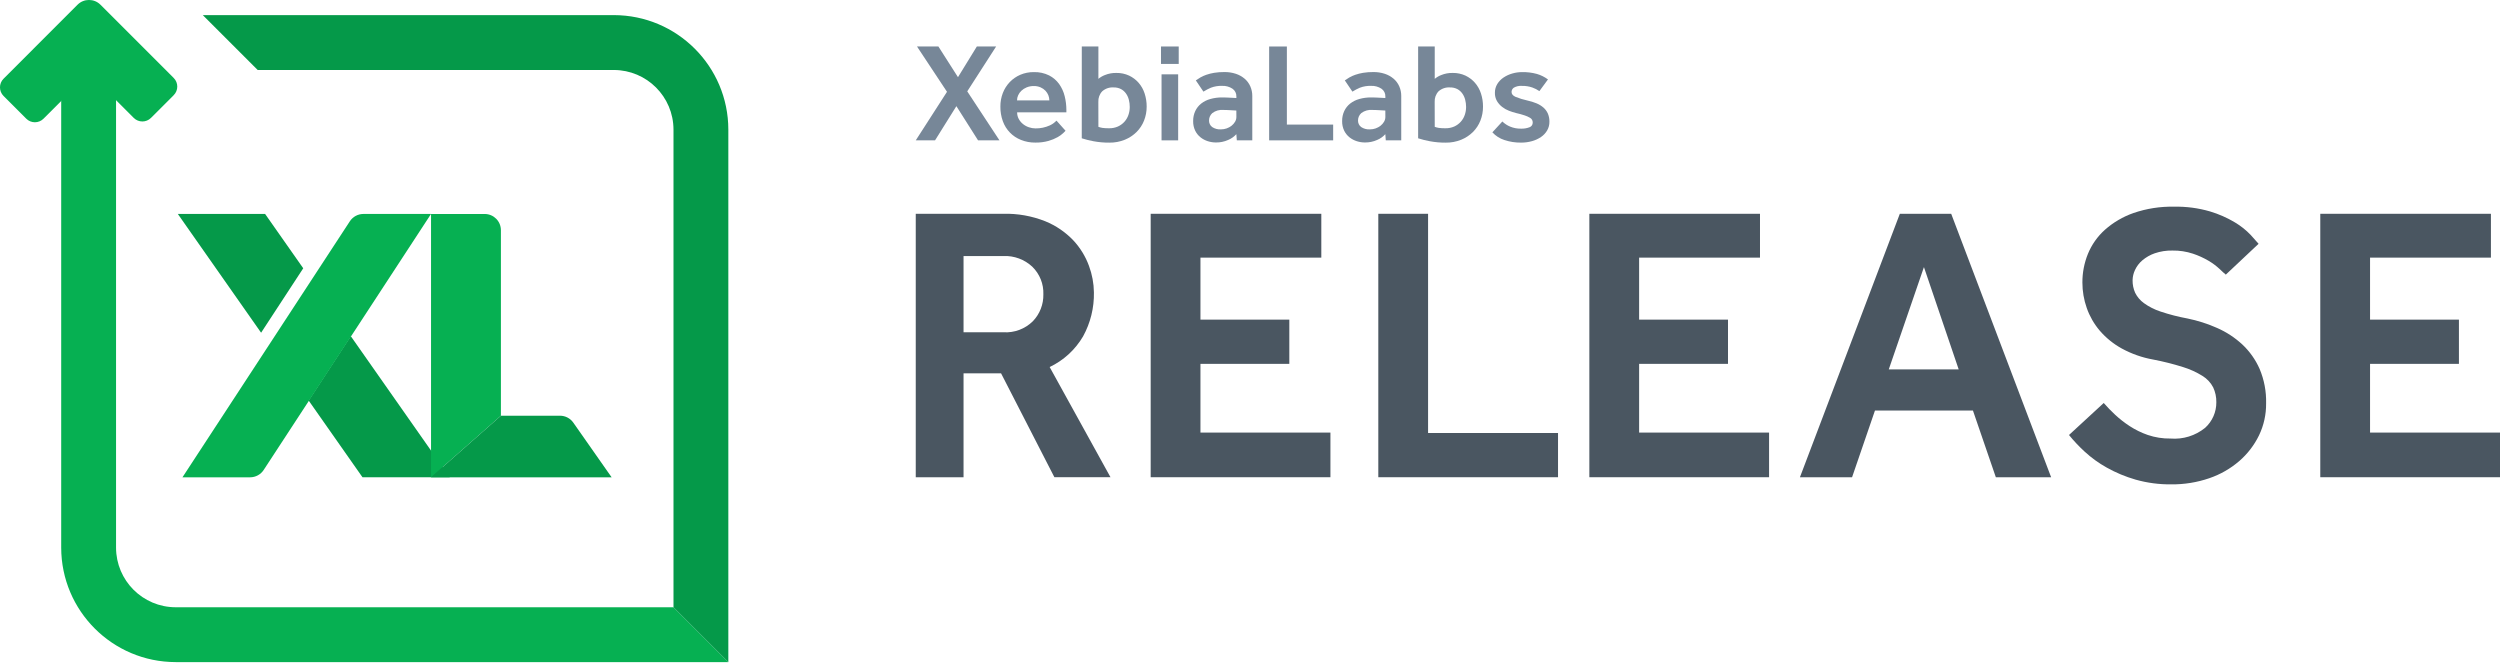
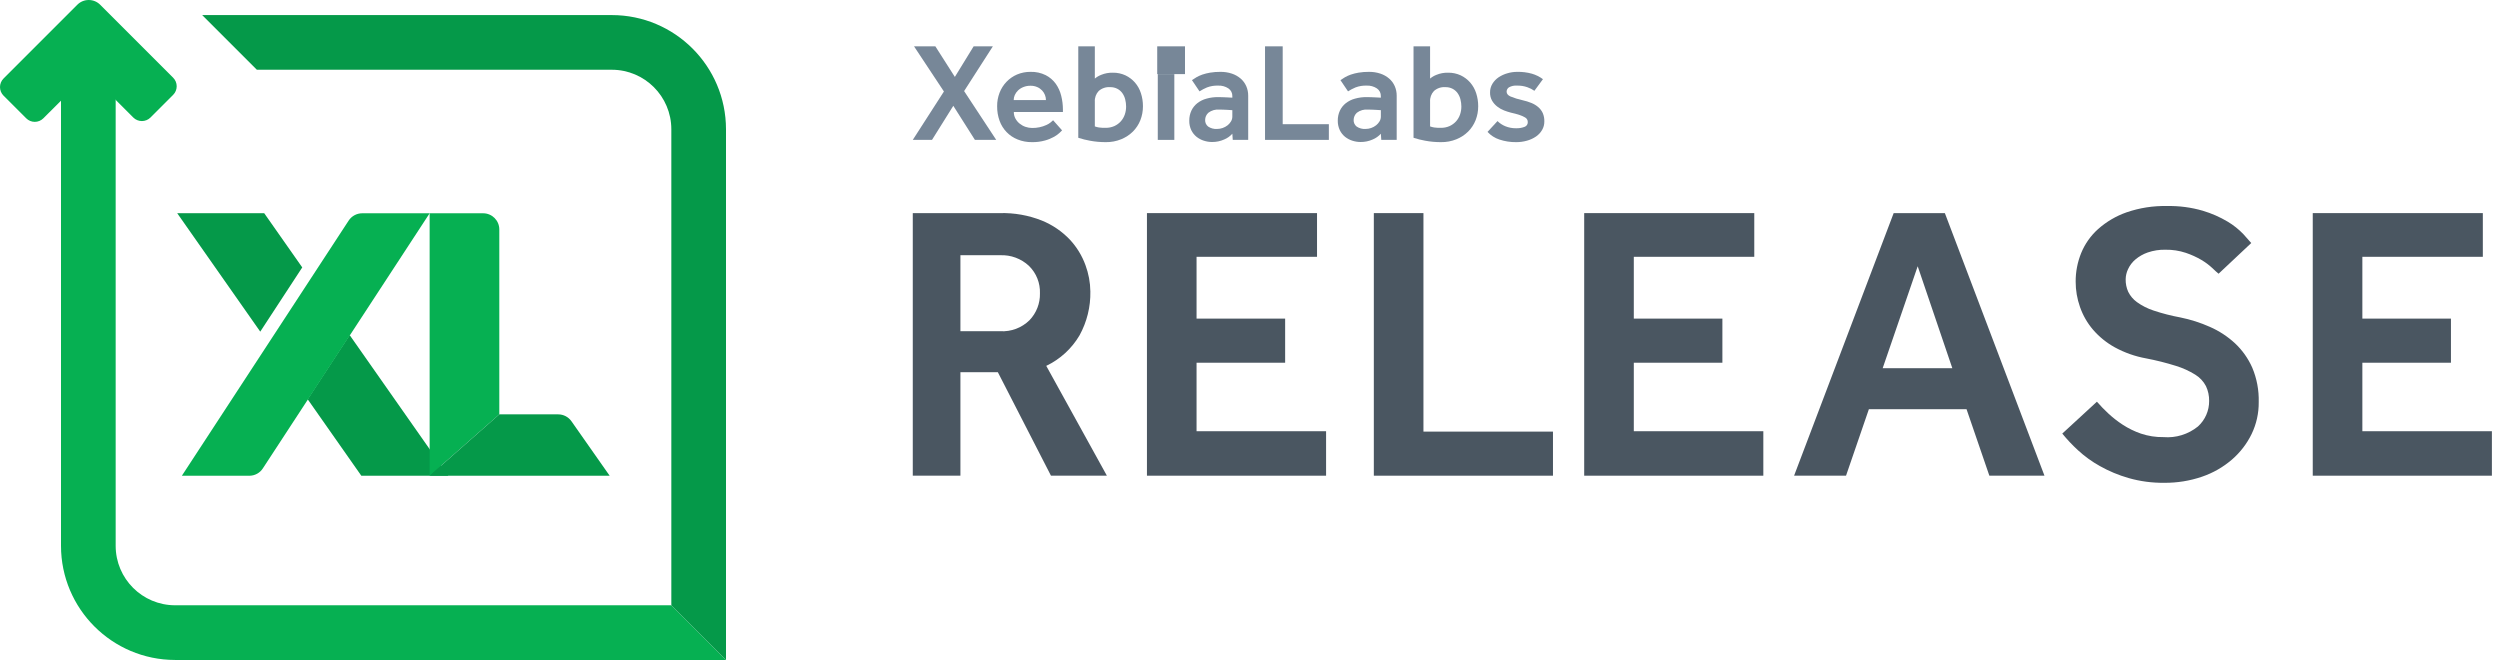
- <svg xmlns="http://www.w3.org/2000/svg" id="Layer_2" data-name="Layer 2" viewBox="0 0 89.708 23.759">
-   <defs>
-     <style>.cls-1{fill:#778798;}.cls-2{fill:#06b052;}.cls-3{fill:#059949;}.cls-4{fill:#4a5661;}</style>
-   </defs>
-   <path class="cls-1" d="M66.555,8.48a.89.89,0,0,0,.28.184.964.964,0,0,0,.386.073.783.783,0,0,0,.308-.05.172.172,0,0,0,.116-.167.186.186,0,0,0-.106-.177.961.961,0,0,0-.182-.081,3.158,3.158,0,0,0-.313-.086,2.181,2.181,0,0,1-.252-.081.952.952,0,0,1-.245-.139.748.748,0,0,1-.187-.212A.569.569,0,0,1,66.288,7.45a.588.588,0,0,1,.086-.316.758.758,0,0,1,.225-.232,1.11,1.11,0,0,1,.313-.144,1.258,1.258,0,0,1,.351-.05,1.88,1.88,0,0,1,.533.066,1.268,1.268,0,0,1,.396.197l-.308.419a1.036,1.036,0,0,0-.252-.129,1.06,1.06,0,0,0-.369-.058.509.509,0,0,0-.295.063.188.188,0,0,0-.083.154q0,.111.139.174a2.583,2.583,0,0,0,.432.134,1.912,1.912,0,0,1,.326.101.903.903,0,0,1,.247.151.623.623,0,0,1,.159.215.717.717,0,0,1,.056.295.606.606,0,0,1-.081.311.728.728,0,0,1-.22.235,1.098,1.098,0,0,1-.323.149,1.411,1.411,0,0,1-.391.053,1.816,1.816,0,0,1-.601-.093A1.001,1.001,0,0,1,66.197,8.869Z" transform="translate(-12.64593 -4.12063)" />
-   <path class="cls-1" d="M46.627,7.415l-1.076-1.626h.768l.702,1.101.677-1.101h.692L47.354,7.399,48.51,9.157h-.768l-.778-1.227L46.198,9.157h-.692Z" transform="translate(-12.64593 -4.12063)" />
-   <path class="cls-1" d="M50.881,8.813l-.083.083a.995.995,0,0,1-.197.144,1.53,1.53,0,0,1-.328.136,1.654,1.654,0,0,1-.477.061,1.338,1.338,0,0,1-.515-.096A1.131,1.131,0,0,1,48.631,8.47a1.494,1.494,0,0,1-.088-.525,1.32,1.32,0,0,1,.088-.487,1.19,1.19,0,0,1,.247-.391,1.159,1.159,0,0,1,.379-.263,1.205,1.205,0,0,1,.487-.096,1.162,1.162,0,0,1,.548.119,1.018,1.018,0,0,1,.361.311,1.277,1.277,0,0,1,.197.434A2.035,2.035,0,0,1,50.911,8.066v.086H49.144a.485.485,0,0,0,.058.237.606.606,0,0,0,.151.182.682.682,0,0,0,.212.116A.724.724,0,0,0,49.8,8.728a1.198,1.198,0,0,0,.52-.109.704.704,0,0,0,.149-.091q.058-.048.088-.078ZM50.3,7.723a.501.501,0,0,0-.035-.182.515.515,0,0,0-.104-.164.538.538,0,0,0-.174-.121.583.583,0,0,0-.242-.048.663.663,0,0,0-.26.048.612.612,0,0,0-.189.121.523.523,0,0,0-.116.164.445.445,0,0,0-.04.182Z" transform="translate(-12.64593 -4.12063)" />
-   <path class="cls-1" d="M51.464,5.789H52.06V6.95a.815.815,0,0,1,.232-.136,1.022,1.022,0,0,1,.414-.076,1.042,1.042,0,0,1,.457.096,1.057,1.057,0,0,1,.341.258,1.098,1.098,0,0,1,.215.384,1.491,1.491,0,0,1,.073.47,1.347,1.347,0,0,1-.094.502,1.198,1.198,0,0,1-.268.409,1.294,1.294,0,0,1-.422.278,1.427,1.427,0,0,1-.555.104,2.987,2.987,0,0,1-.568-.05,3.224,3.224,0,0,1-.422-.106ZM52.06,8.672a.838.838,0,0,0,.146.038,1.588,1.588,0,0,0,.237.013.75.75,0,0,0,.318-.063.712.712,0,0,0,.232-.169.703.703,0,0,0,.144-.245.867.867,0,0,0,.048-.285,1.043,1.043,0,0,0-.033-.263.676.676,0,0,0-.104-.225.52.52,0,0,0-.179-.157.545.545,0,0,0-.26-.058.558.558,0,0,0-.412.139.515.515,0,0,0-.139.381Z" transform="translate(-12.64593 -4.12063)" />
-   <path class="cls-1" d="M54.326,6.788h.596V9.157h-.596Z" transform="translate(-12.64593 -4.12063)" />
-   <path class="cls-1" d="M57.01,8.935a.817.817,0,0,1-.293.207,1.037,1.037,0,0,1-.439.091.958.958,0,0,1-.29-.045.819.819,0,0,1-.263-.139.694.694,0,0,1-.192-.24.759.759,0,0,1-.073-.343.83.83,0,0,1,.076-.361.75.75,0,0,1,.212-.268.94.94,0,0,1,.328-.164,1.522,1.522,0,0,1,.424-.056q.071,0,.157.003t.167.008q.091.005.187.01V7.581a.323.323,0,0,0-.141-.278.62.62,0,0,0-.369-.101,1.033,1.033,0,0,0-.404.066,1.805,1.805,0,0,0-.268.141l-.273-.404q.071-.05.162-.104a1.251,1.251,0,0,1,.212-.096,1.753,1.753,0,0,1,.28-.071,2.188,2.188,0,0,1,.371-.028,1.266,1.266,0,0,1,.412.063.946.946,0,0,1,.316.177.77.77,0,0,1,.202.273.842.842,0,0,1,.071.346V9.157h-.555Zm0-.848q-.091-.005-.177-.01-.071-.005-.149-.008-.078-.003-.134-.003a.571.571,0,0,0-.404.114.354.354,0,0,0-.116.26.286.286,0,0,0,.109.237.509.509,0,0,0,.321.086.615.615,0,0,0,.379-.131.521.521,0,0,0,.124-.141.331.331,0,0,0,.048-.172Z" transform="translate(-12.64593 -4.12063)" />
-   <path class="cls-1" d="M58.187,5.789h.636V8.591H60.484v.566H58.187Z" transform="translate(-12.64593 -4.12063)" />
-   <path class="cls-1" d="M62.356,8.935a.816.816,0,0,1-.293.207,1.037,1.037,0,0,1-.439.091.958.958,0,0,1-.29-.045.819.819,0,0,1-.263-.139.695.695,0,0,1-.192-.24.759.759,0,0,1-.073-.343.83.83,0,0,1,.076-.361.75.75,0,0,1,.212-.268.941.941,0,0,1,.328-.164,1.522,1.522,0,0,1,.424-.056q.071,0,.157.003t.167.008q.091.005.187.01V7.581a.323.323,0,0,0-.141-.278.62.62,0,0,0-.369-.101,1.033,1.033,0,0,0-.404.066,1.806,1.806,0,0,0-.268.141l-.273-.404q.071-.05.162-.104a1.251,1.251,0,0,1,.212-.096,1.753,1.753,0,0,1,.28-.071,2.188,2.188,0,0,1,.371-.028,1.266,1.266,0,0,1,.411.063.946.946,0,0,1,.316.177.77.77,0,0,1,.202.273.842.842,0,0,1,.071.346V9.157h-.555Zm0-.848q-.091-.005-.177-.01-.071-.005-.149-.008-.078-.003-.134-.003a.571.571,0,0,0-.404.114.354.354,0,0,0-.116.26.286.286,0,0,0,.109.237.509.509,0,0,0,.321.086.615.615,0,0,0,.379-.131.521.521,0,0,0,.124-.141.331.331,0,0,0,.048-.172Z" transform="translate(-12.64593 -4.12063)" />
-   <path class="cls-1" d="M63.533,5.789H64.129V6.95a.815.815,0,0,1,.232-.136A1.022,1.022,0,0,1,64.775,6.738a1.042,1.042,0,0,1,.457.096,1.057,1.057,0,0,1,.341.258,1.098,1.098,0,0,1,.215.384,1.492,1.492,0,0,1,.073.47,1.347,1.347,0,0,1-.093.502,1.198,1.198,0,0,1-.268.409,1.294,1.294,0,0,1-.422.278,1.427,1.427,0,0,1-.555.104,2.987,2.987,0,0,1-.568-.05,3.224,3.224,0,0,1-.422-.106ZM64.129,8.672a.837.837,0,0,0,.146.038,1.588,1.588,0,0,0,.237.013.75.75,0,0,0,.318-.063.712.712,0,0,0,.232-.169.703.703,0,0,0,.144-.245.867.867,0,0,0,.048-.285,1.043,1.043,0,0,0-.033-.263.676.676,0,0,0-.104-.225.52.52,0,0,0-.179-.157.545.545,0,0,0-.26-.058.558.558,0,0,0-.412.139.515.515,0,0,0-.139.381Z" transform="translate(-12.64593 -4.12063)" />
-   <rect class="cls-1" x="41.66" y="1.668" width="0.636" height="0.626" />
-   <path class="cls-2" d="M13.589,8.38l-.816-.816a.437.437,0,0,1,0-.618l2.655-2.656a.582.582,0,0,1,.823,0L18.879,6.918a.437.437,0,0,1-0.0.618l-.816.816a.437.437,0,0,1-.617-0L15.841,6.746,14.207,8.38A.437.437,0,0,1,13.589,8.38Z" transform="translate(-12.64593 -4.12063)" />
-   <path class="cls-2" d="M36.814,25.911H18.95a2.143,2.143,0,0,1-2.14-2.14V6.439H14.842V23.771A4.113,4.113,0,0,0,18.95,27.879H38.782Z" transform="translate(-12.64593 -4.12063)" />
-   <polygon class="cls-3" points="16.139 17.127 12.587 12.062 11.076 14.373 13.008 17.127 16.139 17.127" />
-   <path class="cls-2" d="M25.686,11.798a.582.582,0,0,0-.487.264L19.193,21.248h2.427a.582.582,0,0,0,.493-.272l6-9.178Z" transform="translate(-12.64593 -4.12063)" />
-   <path class="cls-2" d="M30.62,19.038v-6.657a.582.582,0,0,0-.582-.582H28.113v9.45Z" transform="translate(-12.64593 -4.12063)" />
-   <path class="cls-3" d="M33.218,19.286a.582.582,0,0,0-.477-.248H30.62l-2.508,2.21V21.248h6.481Z" transform="translate(-12.64593 -4.12063)" />
-   <polygon class="cls-3" points="9.512 7.676 6.38 7.676 9.369 11.939 10.881 9.627 9.512 7.676" />
-   <path class="cls-3" d="M34.673,4.663l-14.749.001,1.968,1.968H34.673A2.143,2.143,0,0,1,36.813,8.772V25.911l1.968,1.968V8.772A4.113,4.113,0,0,0,34.673,4.663Z" transform="translate(-12.64593 -4.12063)" />
-   <path class="cls-4" d="M45.506,11.792h3.133a3.824,3.824,0,0,1,1.517.269,2.899,2.899,0,0,1,1.006.687,2.693,2.693,0,0,1,.56.914,2.825,2.825,0,0,1,.177.95,3.148,3.148,0,0,1-.39,1.581,2.772,2.772,0,0,1-1.198,1.098l2.183,3.954h-2.013L48.568,17.518h-1.347v3.728H45.506Zm3.147,4.252a1.384,1.384,0,0,0,1.056-.397,1.351,1.351,0,0,0,.376-.964,1.317,1.317,0,0,0-.397-.992,1.428,1.428,0,0,0-1.035-.383H47.221v2.736Z" transform="translate(-12.64593 -4.12063)" />
-   <path class="cls-4" d="M53.936,11.792h6.123v1.573H55.722v2.225h3.189v1.587h-3.189v2.466h4.664v1.602H53.936Z" transform="translate(-12.64593 -4.12063)" />
-   <path class="cls-4" d="M62.104,11.792h1.786v7.866h4.663v1.587H62.104Z" transform="translate(-12.64593 -4.12063)" />
-   <path class="cls-4" d="M69.677,11.792h6.123v1.573h-4.337v2.225H74.652v1.587H71.463v2.466H76.126v1.602H69.677Z" transform="translate(-12.64593 -4.12063)" />
-   <path class="cls-4" d="M80.818,11.792h1.843L86.247,21.246H84.263l-.822-2.395H79.926l-.822,2.395H77.233Zm2.112,5.584-1.247-3.671-1.262,3.671Z" transform="translate(-12.64593 -4.12063)" />
-   <path class="cls-4" d="M88.135,18.581a5.397,5.397,0,0,0,.404.418,3.882,3.882,0,0,0,.525.411,2.987,2.987,0,0,0,.652.319,2.433,2.433,0,0,0,.815.128,1.748,1.748,0,0,0,1.24-.383,1.223,1.223,0,0,0,.404-.921,1.205,1.205,0,0,0-.113-.532,1.05,1.05,0,0,0-.383-.411,2.974,2.974,0,0,0-.702-.319,9.479,9.479,0,0,0-1.07-.269A3.714,3.714,0,0,1,88.78,16.625a2.865,2.865,0,0,1-.787-.638,2.557,2.557,0,0,1-.468-.815,2.744,2.744,0,0,1-.156-.914,2.701,2.701,0,0,1,.198-1.027,2.364,2.364,0,0,1,.61-.865,3.08,3.08,0,0,1,1.027-.602,4.209,4.209,0,0,1,1.453-.227,4.308,4.308,0,0,1,1.29.17,3.941,3.941,0,0,1,.9.397,2.67,2.67,0,0,1,.56.446q.198.22.284.319L92.515,13.975q-.071-.056-.227-.206a2.273,2.273,0,0,0-.39-.29,2.971,2.971,0,0,0-.56-.255,2.239,2.239,0,0,0-.737-.113,1.851,1.851,0,0,0-.638.099,1.408,1.408,0,0,0-.446.255,1.009,1.009,0,0,0-.262.347.892.892,0,0,0-.085.361,1.063,1.063,0,0,0,.092.454,1.012,1.012,0,0,0,.312.369,2.163,2.163,0,0,0,.602.305,6.996,6.996,0,0,0,.964.248,5.167,5.167,0,0,1,1.063.34,3.262,3.262,0,0,1,.9.588,2.697,2.697,0,0,1,.624.879,2.996,2.996,0,0,1,.234,1.24,2.587,2.587,0,0,1-.255,1.148,2.9,2.9,0,0,1-.708.921,3.263,3.263,0,0,1-1.077.616,4.069,4.069,0,0,1-1.361.22,4.503,4.503,0,0,1-1.283-.17,4.869,4.869,0,0,1-1.035-.432,4.163,4.163,0,0,1-.794-.574,5.667,5.667,0,0,1-.56-.595Z" transform="translate(-12.64593 -4.12063)" />
-   <path class="cls-4" d="M95.905,11.792h6.123v1.573h-4.337v2.225h3.189v1.587h-3.189v2.466h4.663v1.602H95.905Z" transform="translate(-12.64593 -4.12063)" />
+ <svg xmlns="http://www.w3.org/2000/svg" width="90px" height="24px" viewBox="0 0 90 24" version="1.1">
+   <defs />
+   <g id="Page-1" stroke="none" stroke-width="1" fill="none" fill-rule="evenodd">
+     <g id="xlr-2color-mark-115x32" fill-rule="nonzero">
+       <path d="M53.91,4.359 C53.99,4.438 54.086,4.501 54.19,4.544 C54.312,4.594 54.444,4.619 54.576,4.617 C54.681,4.621 54.786,4.604 54.884,4.567 C54.955,4.542 55.002,4.475 55,4.4 C55.004,4.325 54.962,4.255 54.894,4.223 C54.837,4.19 54.776,4.163 54.712,4.142 C54.61,4.108 54.505,4.08 54.399,4.057 C54.314,4.035 54.229,4.008 54.147,3.976 C54.059,3.942 53.976,3.895 53.902,3.837 C53.827,3.779 53.763,3.707 53.715,3.625 C53.664,3.535 53.639,3.433 53.642,3.329 C53.64,3.218 53.67,3.109 53.728,3.014 C53.785,2.921 53.862,2.842 53.952,2.781 C54.049,2.718 54.154,2.669 54.266,2.638 C54.38,2.604 54.498,2.587 54.616,2.587 C54.796,2.583 54.976,2.605 55.149,2.653 C55.292,2.695 55.426,2.761 55.546,2.85 L55.238,3.269 C55.16,3.214 55.075,3.171 54.985,3.14 C54.867,3.099 54.742,3.079 54.616,3.082 C54.514,3.073 54.411,3.095 54.321,3.145 C54.27,3.18 54.238,3.237 54.238,3.299 C54.238,3.373 54.284,3.431 54.377,3.473 C54.516,3.53 54.661,3.575 54.808,3.607 C54.92,3.631 55.029,3.665 55.134,3.708 C55.224,3.745 55.308,3.796 55.382,3.86 C55.449,3.919 55.504,3.992 55.541,4.074 C55.58,4.168 55.599,4.268 55.596,4.37 C55.598,4.479 55.57,4.586 55.515,4.68 C55.46,4.774 55.385,4.854 55.296,4.915 C55.197,4.982 55.088,5.032 54.972,5.064 C54.845,5.1 54.713,5.118 54.581,5.117 C54.377,5.12 54.174,5.088 53.98,5.024 C53.816,4.97 53.668,4.876 53.551,4.748 L53.91,4.359 Z" id="Shape" fill="#778798" />
+       <polygon id="Shape" fill="#778798" points="33.981 3.294 32.905 1.668 33.673 1.668 34.375 2.769 35.051 1.668 35.743 1.668 34.708 3.279 35.864 5.036 35.097 5.036 34.319 3.809 33.552 5.036 32.86 5.036" />
+       <path d="M38.235,4.693 L38.151,4.776 C38.092,4.832 38.026,4.88 37.955,4.92 C37.851,4.978 37.741,5.024 37.626,5.056 C37.471,5.1 37.31,5.12 37.149,5.117 C36.973,5.119 36.798,5.087 36.634,5.021 C36.331,4.901 36.095,4.656 35.985,4.349 C35.924,4.181 35.895,4.003 35.897,3.824 C35.895,3.658 35.925,3.492 35.985,3.337 C36.041,3.192 36.125,3.059 36.233,2.946 C36.34,2.834 36.469,2.744 36.611,2.683 C36.765,2.618 36.931,2.585 37.099,2.587 C37.288,2.581 37.476,2.622 37.646,2.706 C37.79,2.779 37.913,2.886 38.008,3.016 C38.1,3.147 38.167,3.295 38.204,3.45 C38.245,3.612 38.265,3.779 38.265,3.945 L38.265,4.031 L36.498,4.031 C36.496,4.114 36.516,4.196 36.556,4.269 C36.594,4.339 36.645,4.4 36.707,4.45 C36.77,4.501 36.842,4.541 36.919,4.567 C36.995,4.593 37.074,4.606 37.154,4.607 C37.333,4.61 37.511,4.573 37.674,4.498 C37.727,4.474 37.778,4.444 37.823,4.407 C37.862,4.375 37.891,4.349 37.912,4.329 L38.235,4.693 Z M37.654,3.602 C37.654,3.54 37.642,3.478 37.619,3.42 C37.595,3.359 37.56,3.304 37.515,3.256 C37.466,3.205 37.407,3.163 37.341,3.135 C37.265,3.102 37.182,3.085 37.099,3.087 C37.01,3.085 36.921,3.102 36.839,3.135 C36.768,3.163 36.704,3.204 36.649,3.256 C36.6,3.303 36.561,3.359 36.533,3.42 C36.507,3.477 36.493,3.539 36.493,3.602 L37.654,3.602 Z" id="Shape" fill="#778798" />
+       <path d="M38.818,1.668 L39.414,1.668 L39.414,2.829 C39.483,2.771 39.562,2.725 39.646,2.693 C39.778,2.639 39.919,2.614 40.06,2.617 C40.218,2.614 40.374,2.647 40.517,2.713 C40.647,2.775 40.763,2.863 40.858,2.971 C40.955,3.083 41.028,3.214 41.073,3.355 C41.122,3.506 41.147,3.665 41.146,3.824 C41.147,3.996 41.116,4.167 41.053,4.327 C40.993,4.48 40.901,4.619 40.785,4.736 C40.664,4.855 40.521,4.949 40.363,5.013 C40.187,5.085 39.998,5.12 39.808,5.117 C39.617,5.118 39.427,5.101 39.24,5.066 C39.097,5.041 38.956,5.005 38.818,4.96 L38.818,1.668 Z M39.414,4.551 C39.462,4.568 39.511,4.581 39.561,4.589 C39.639,4.599 39.719,4.604 39.798,4.602 C39.907,4.604 40.016,4.583 40.116,4.539 C40.204,4.499 40.283,4.441 40.348,4.37 C40.412,4.299 40.461,4.215 40.492,4.125 C40.524,4.033 40.54,3.936 40.54,3.839 C40.54,3.751 40.529,3.663 40.507,3.577 C40.487,3.496 40.452,3.42 40.404,3.352 C40.357,3.287 40.296,3.233 40.224,3.196 C40.144,3.155 40.055,3.135 39.964,3.137 C39.814,3.126 39.666,3.176 39.553,3.276 C39.456,3.379 39.406,3.517 39.414,3.658 L39.414,4.551 Z" id="Shape" fill="#778798" />
+       <polygon id="Shape" fill="#778798" points="41.68 2.668 42.276 2.668 42.276 5.036 41.68 5.036" />
+       <path d="M44.364,4.814 C44.283,4.904 44.183,4.975 44.071,5.021 C43.933,5.083 43.783,5.114 43.632,5.112 C43.534,5.112 43.436,5.096 43.342,5.066 C43.247,5.037 43.158,4.989 43.079,4.928 C42.998,4.863 42.933,4.781 42.887,4.688 C42.836,4.581 42.811,4.463 42.814,4.344 C42.812,4.22 42.838,4.096 42.89,3.983 C42.939,3.879 43.012,3.787 43.102,3.716 C43.199,3.64 43.311,3.584 43.43,3.552 C43.568,3.513 43.711,3.494 43.854,3.496 C43.901,3.496 43.954,3.497 44.011,3.499 C44.068,3.5 44.124,3.503 44.178,3.506 C44.238,3.509 44.3,3.513 44.364,3.516 L44.364,3.461 C44.368,3.35 44.315,3.245 44.223,3.183 C44.114,3.111 43.985,3.076 43.854,3.082 C43.717,3.077 43.579,3.099 43.45,3.148 C43.357,3.187 43.268,3.234 43.183,3.289 L42.91,2.885 C42.957,2.851 43.011,2.817 43.072,2.781 C43.139,2.743 43.21,2.711 43.284,2.685 C43.375,2.654 43.469,2.631 43.564,2.615 C43.687,2.595 43.811,2.586 43.935,2.587 C44.075,2.585 44.214,2.606 44.347,2.65 C44.462,2.688 44.569,2.748 44.662,2.827 C44.749,2.902 44.818,2.995 44.864,3.099 C44.912,3.208 44.936,3.326 44.935,3.445 L44.935,5.036 L44.379,5.036 L44.364,4.814 Z M44.364,3.966 C44.304,3.962 44.245,3.959 44.188,3.955 C44.14,3.952 44.091,3.95 44.039,3.948 C43.986,3.946 43.942,3.945 43.905,3.945 C43.761,3.931 43.616,3.971 43.501,4.059 C43.427,4.126 43.385,4.22 43.385,4.319 C43.381,4.411 43.421,4.499 43.493,4.556 C43.588,4.62 43.7,4.65 43.814,4.642 C43.951,4.642 44.085,4.596 44.193,4.511 C44.242,4.472 44.284,4.424 44.316,4.37 C44.348,4.318 44.364,4.258 44.364,4.198 L44.364,3.966 Z" id="Shape" fill="#778798" />
+       <polygon id="Shape" fill="#778798" points="45.541 1.668 46.177 1.668 46.177 4.471 47.839 4.471 47.839 5.036 45.541 5.036" />
+       <path d="M49.711,4.814 C49.629,4.904 49.529,4.975 49.418,5.021 C49.28,5.083 49.13,5.114 48.978,5.112 C48.88,5.112 48.782,5.096 48.688,5.066 C48.593,5.037 48.504,4.989 48.425,4.928 C48.344,4.863 48.279,4.781 48.234,4.688 C48.183,4.581 48.158,4.463 48.16,4.344 C48.158,4.22 48.184,4.096 48.236,3.983 C48.285,3.879 48.358,3.787 48.448,3.716 C48.546,3.64 48.657,3.584 48.776,3.552 C48.914,3.513 49.057,3.494 49.2,3.496 C49.248,3.496 49.3,3.497 49.357,3.499 C49.414,3.5 49.47,3.503 49.524,3.506 C49.584,3.509 49.647,3.513 49.71,3.516 L49.71,3.461 C49.714,3.35 49.661,3.245 49.569,3.183 C49.46,3.111 49.331,3.076 49.2,3.082 C49.063,3.077 48.925,3.099 48.797,3.148 C48.704,3.187 48.614,3.234 48.529,3.289 L48.256,2.885 C48.303,2.851 48.357,2.817 48.418,2.781 C48.485,2.743 48.556,2.711 48.63,2.685 C48.721,2.654 48.815,2.631 48.91,2.615 C49.033,2.595 49.157,2.586 49.281,2.587 C49.421,2.585 49.56,2.606 49.693,2.65 C49.808,2.688 49.916,2.748 50.008,2.827 C50.095,2.902 50.164,2.995 50.21,3.099 C50.258,3.208 50.282,3.326 50.281,3.445 L50.281,5.036 L49.726,5.036 L49.711,4.814 Z M49.711,3.966 C49.65,3.962 49.591,3.959 49.534,3.955 C49.487,3.952 49.437,3.95 49.385,3.948 C49.333,3.946 49.288,3.945 49.251,3.945 C49.107,3.931 48.962,3.971 48.847,4.059 C48.774,4.126 48.732,4.22 48.731,4.319 C48.727,4.411 48.767,4.499 48.839,4.556 C48.934,4.62 49.047,4.65 49.16,4.642 C49.298,4.642 49.431,4.596 49.539,4.511 C49.588,4.472 49.63,4.424 49.663,4.37 C49.694,4.318 49.711,4.258 49.711,4.198 L49.711,3.966 Z" id="Shape" fill="#778798" />
+       <path d="M50.887,1.668 L51.483,1.668 L51.483,2.829 C51.552,2.771 51.631,2.725 51.715,2.693 C51.847,2.639 51.988,2.614 52.129,2.617 C52.287,2.614 52.443,2.647 52.586,2.713 C52.716,2.775 52.832,2.863 52.927,2.971 C53.024,3.083 53.097,3.214 53.142,3.355 C53.191,3.506 53.216,3.665 53.215,3.824 C53.216,3.996 53.185,4.167 53.122,4.327 C53.061,4.48 52.97,4.619 52.854,4.736 C52.733,4.855 52.59,4.949 52.432,5.013 C52.256,5.085 52.067,5.12 51.877,5.117 C51.686,5.118 51.496,5.101 51.309,5.066 C51.166,5.041 51.025,5.005 50.887,4.96 L50.887,1.668 Z M51.483,4.551 C51.531,4.568 51.58,4.581 51.63,4.589 C51.708,4.599 51.788,4.604 51.867,4.602 C51.976,4.604 52.085,4.583 52.185,4.539 C52.273,4.499 52.352,4.441 52.417,4.37 C52.481,4.299 52.53,4.215 52.561,4.125 C52.593,4.033 52.609,3.936 52.609,3.839 C52.609,3.751 52.598,3.663 52.576,3.577 C52.556,3.496 52.521,3.42 52.473,3.352 C52.426,3.287 52.365,3.233 52.293,3.196 C52.213,3.155 52.124,3.135 52.033,3.137 C51.883,3.126 51.735,3.176 51.622,3.276 C51.525,3.379 51.475,3.517 51.483,3.658 L51.483,4.551 Z" id="Shape" fill="#778798" />
+       <rect id="Rectangle-path" fill="#778798" x="41.66" y="1.668" width="1" height="1" />
+       <path d="M0.944,4.259 L0.128,3.444 C-0.043,3.273 -0.043,2.997 0.128,2.826 L2.783,0.171 C2.892,0.061 3.04,9.27757607e-06 3.195,9.27757607e-06 C3.349,9.27757607e-06 3.497,0.061 3.607,0.171 L6.233,2.797 C6.315,2.879 6.361,2.99 6.361,3.106 C6.361,3.222 6.315,3.333 6.233,3.415 L5.417,4.231 C5.246,4.401 4.97,4.401 4.799,4.231 L3.195,2.626 L1.561,4.259 C1.479,4.341 1.368,4.387 1.252,4.387 C1.136,4.387 1.025,4.341 0.944,4.259 Z" id="Shape" fill="#06B052" />
+       <path d="M24.168,21.79 L6.304,21.79 C5.123,21.789 4.165,20.832 4.164,19.65 L4.164,2.319 L2.196,2.319 L2.196,19.65 C2.198,21.918 4.036,23.756 6.304,23.759 L26.136,23.759 L24.168,21.79 Z" id="Shape" fill="#06B052" />
+       <polygon id="Shape" fill="#059949" points="16.139 17.127 12.587 12.062 11.076 14.373 13.008 17.127" />
+       <path d="M13.04,7.678 C12.843,7.678 12.66,7.777 12.552,7.941 L6.547,17.127 L8.974,17.127 C9.175,17.127 9.361,17.025 9.467,16.855 L15.467,7.678 L13.04,7.678 Z" id="Shape" fill="#06B052" />
+       <path d="M17.975,14.917 L17.975,8.26 C17.975,7.938 17.714,7.678 17.392,7.678 L15.467,7.678 L15.467,17.127 L17.975,14.917 Z" id="Shape" fill="#06B052" />
+       <path d="M20.572,15.165 C20.463,15.01 20.285,14.917 20.095,14.917 L17.975,14.917 L15.467,17.127 L15.467,17.127 L21.948,17.127 L20.572,15.165 Z" id="Shape" fill="#059949" />
+       <polygon id="Shape" fill="#059949" points="9.512 7.676 6.38 7.676 9.369 11.939 10.881 9.627" />
+       <path d="M22.027,0.543 L7.279,0.543 L9.247,2.511 L22.027,2.511 C23.209,2.512 24.166,3.47 24.168,4.651 L24.168,21.79 L26.136,23.759 L26.136,4.651 C26.133,2.383 24.295,0.545 22.027,0.543 Z" id="Shape" fill="#059949" />
+       <path d="M32.86,7.672 L35.993,7.672 C36.511,7.658 37.027,7.749 37.509,7.941 C37.89,8.096 38.233,8.33 38.516,8.628 C38.762,8.892 38.952,9.203 39.076,9.542 C39.189,9.846 39.249,10.168 39.253,10.492 C39.264,11.044 39.129,11.589 38.863,12.073 C38.582,12.55 38.165,12.933 37.665,13.171 L39.848,17.125 L37.835,17.125 L35.922,13.398 L34.575,13.398 L34.575,17.125 L32.86,17.125 L32.86,7.672 Z M36.007,11.924 C36.399,11.947 36.783,11.803 37.063,11.527 C37.311,11.268 37.446,10.921 37.438,10.563 C37.452,10.191 37.308,9.831 37.042,9.571 C36.762,9.31 36.389,9.172 36.007,9.188 L34.575,9.188 L34.575,11.924 L36.007,11.924 Z" id="Shape" fill="#4A5661" />
+       <polygon id="Shape" fill="#4A5661" points="41.29 7.672 47.413 7.672 47.413 9.245 43.076 9.245 43.076 11.47 46.265 11.47 46.265 13.058 43.076 13.058 43.076 15.524 47.739 15.524 47.739 17.125 41.29 17.125" />
+       <polygon id="Shape" fill="#4A5661" points="49.458 7.672 51.244 7.672 51.244 15.538 55.907 15.538 55.907 17.125 49.458 17.125" />
+       <polygon id="Shape" fill="#4A5661" points="57.031 7.672 63.154 7.672 63.154 9.245 58.817 9.245 58.817 11.47 62.006 11.47 62.006 13.058 58.817 13.058 58.817 15.524 63.48 15.524 63.48 17.125 57.031 17.125" />
+       <path d="M68.172,7.672 L70.015,7.672 L73.601,17.125 L71.617,17.125 L70.795,14.73 L67.28,14.73 L66.457,17.125 L64.587,17.125 L68.172,7.672 Z M70.284,13.256 L69.037,9.585 L67.776,13.256 L70.284,13.256 Z" id="Shape" fill="#4A5661" />
+       <path d="M75.489,14.461 C75.616,14.607 75.751,14.747 75.893,14.879 C76.056,15.031 76.231,15.168 76.418,15.29 C76.621,15.422 76.84,15.529 77.07,15.609 C77.332,15.697 77.608,15.741 77.885,15.736 C78.332,15.773 78.776,15.636 79.125,15.354 C79.385,15.119 79.532,14.783 79.529,14.433 C79.532,14.249 79.493,14.067 79.415,13.901 C79.327,13.732 79.195,13.59 79.033,13.49 C78.814,13.354 78.578,13.246 78.331,13.171 C77.98,13.061 77.622,12.971 77.261,12.902 C76.866,12.831 76.486,12.697 76.134,12.505 C75.836,12.341 75.57,12.125 75.347,11.867 C75.142,11.627 74.984,11.35 74.88,11.052 C74.776,10.758 74.723,10.449 74.724,10.138 C74.722,9.786 74.79,9.437 74.922,9.11 C75.057,8.78 75.266,8.484 75.532,8.246 C75.832,7.98 76.181,7.775 76.559,7.643 C77.026,7.483 77.518,7.406 78.012,7.417 C78.448,7.408 78.883,7.465 79.302,7.587 C79.617,7.681 79.92,7.814 80.202,7.983 C80.408,8.106 80.596,8.257 80.762,8.43 C80.894,8.577 80.988,8.683 81.045,8.749 L79.869,9.854 C79.821,9.817 79.746,9.748 79.642,9.649 C79.523,9.538 79.392,9.441 79.252,9.358 C79.075,9.254 78.887,9.169 78.692,9.103 C78.455,9.024 78.206,8.986 77.955,8.99 C77.738,8.985 77.523,9.019 77.317,9.089 C77.154,9.146 77.003,9.232 76.871,9.344 C76.759,9.439 76.67,9.558 76.609,9.691 C76.555,9.804 76.526,9.928 76.524,10.053 C76.521,10.209 76.552,10.364 76.616,10.506 C76.689,10.653 76.796,10.779 76.928,10.875 C77.111,11.007 77.315,11.11 77.53,11.18 C77.845,11.285 78.167,11.368 78.494,11.428 C78.859,11.502 79.216,11.616 79.557,11.768 C79.887,11.913 80.191,12.111 80.457,12.356 C80.722,12.604 80.934,12.903 81.081,13.235 C81.246,13.627 81.325,14.05 81.314,14.475 C81.319,14.872 81.231,15.265 81.059,15.623 C80.888,15.975 80.647,16.288 80.351,16.544 C80.034,16.817 79.669,17.026 79.273,17.161 C78.836,17.311 78.375,17.385 77.913,17.381 C77.479,17.386 77.047,17.329 76.63,17.21 C76.27,17.107 75.922,16.962 75.595,16.778 C75.309,16.619 75.043,16.426 74.802,16.204 C74.601,16.019 74.414,15.82 74.242,15.609 L75.489,14.461 Z" id="Shape" fill="#4A5661" />
+       <polygon id="Shape" fill="#4A5661" points="83.259 7.672 89.382 7.672 89.382 9.245 85.045 9.245 85.045 11.47 88.234 11.47 88.234 13.058 85.045 13.058 85.045 15.524 89.708 15.524 89.708 17.125 83.259 17.125" />
+     </g>
+   </g>
</svg>
